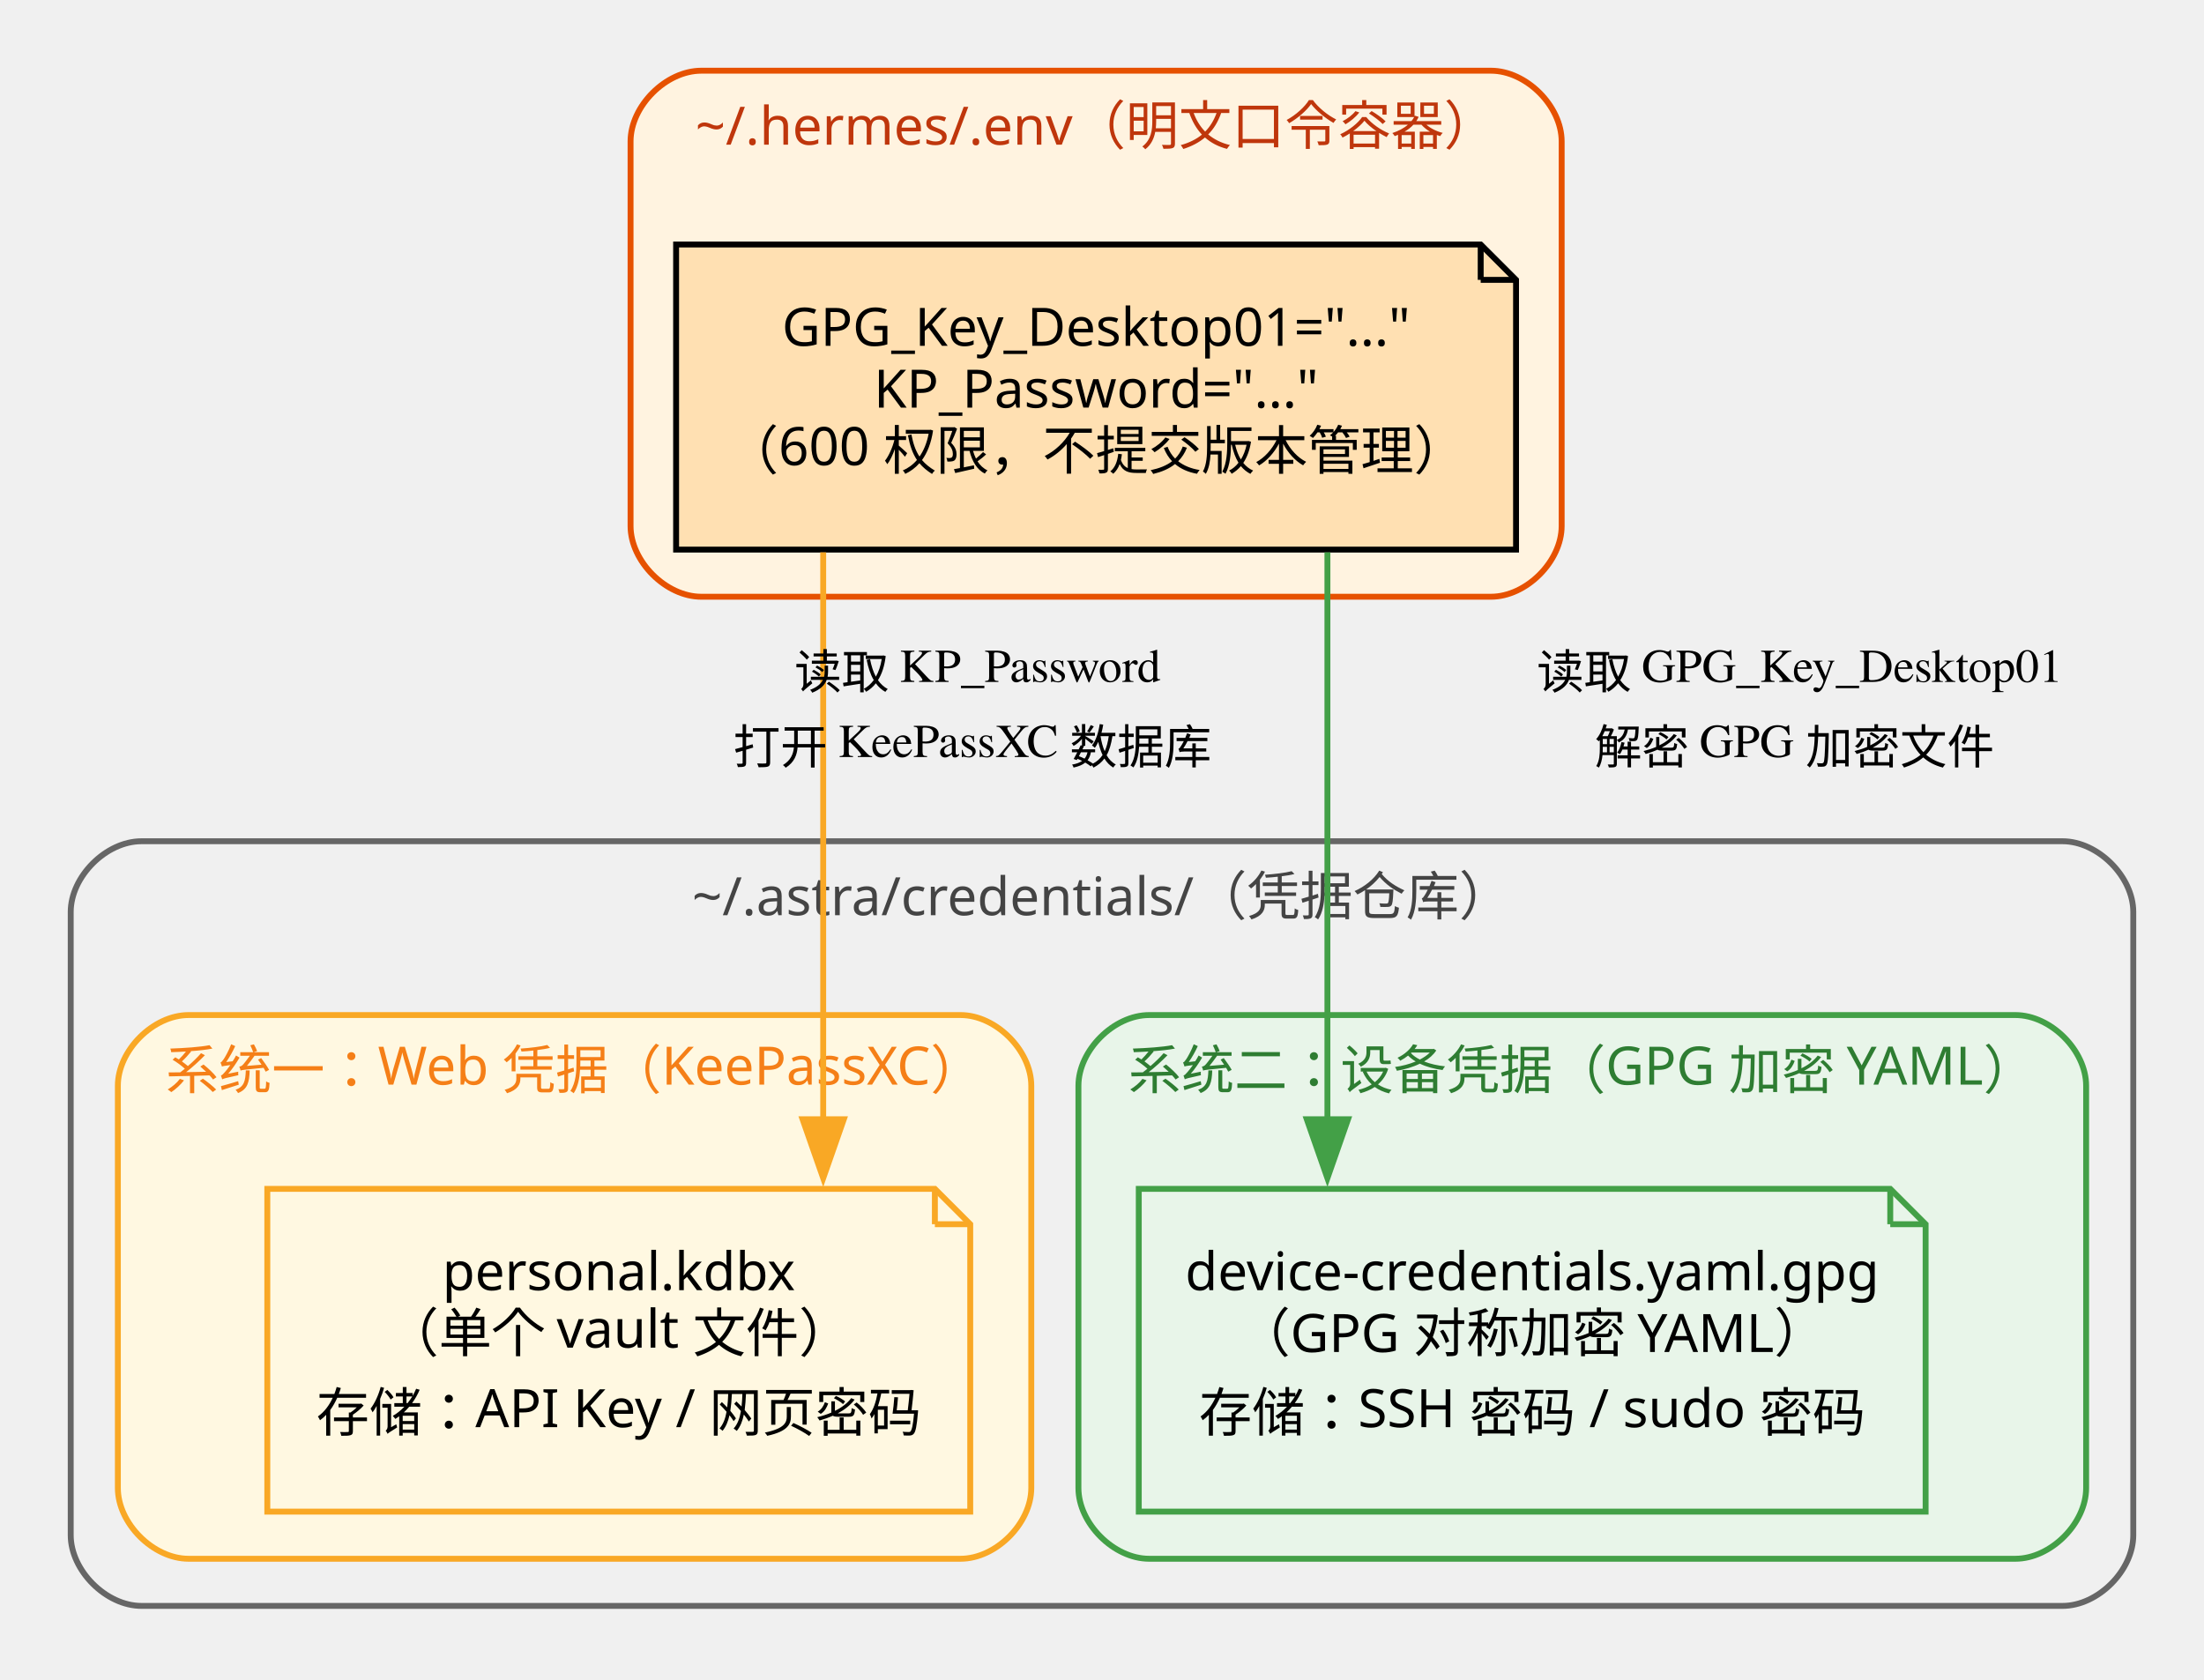
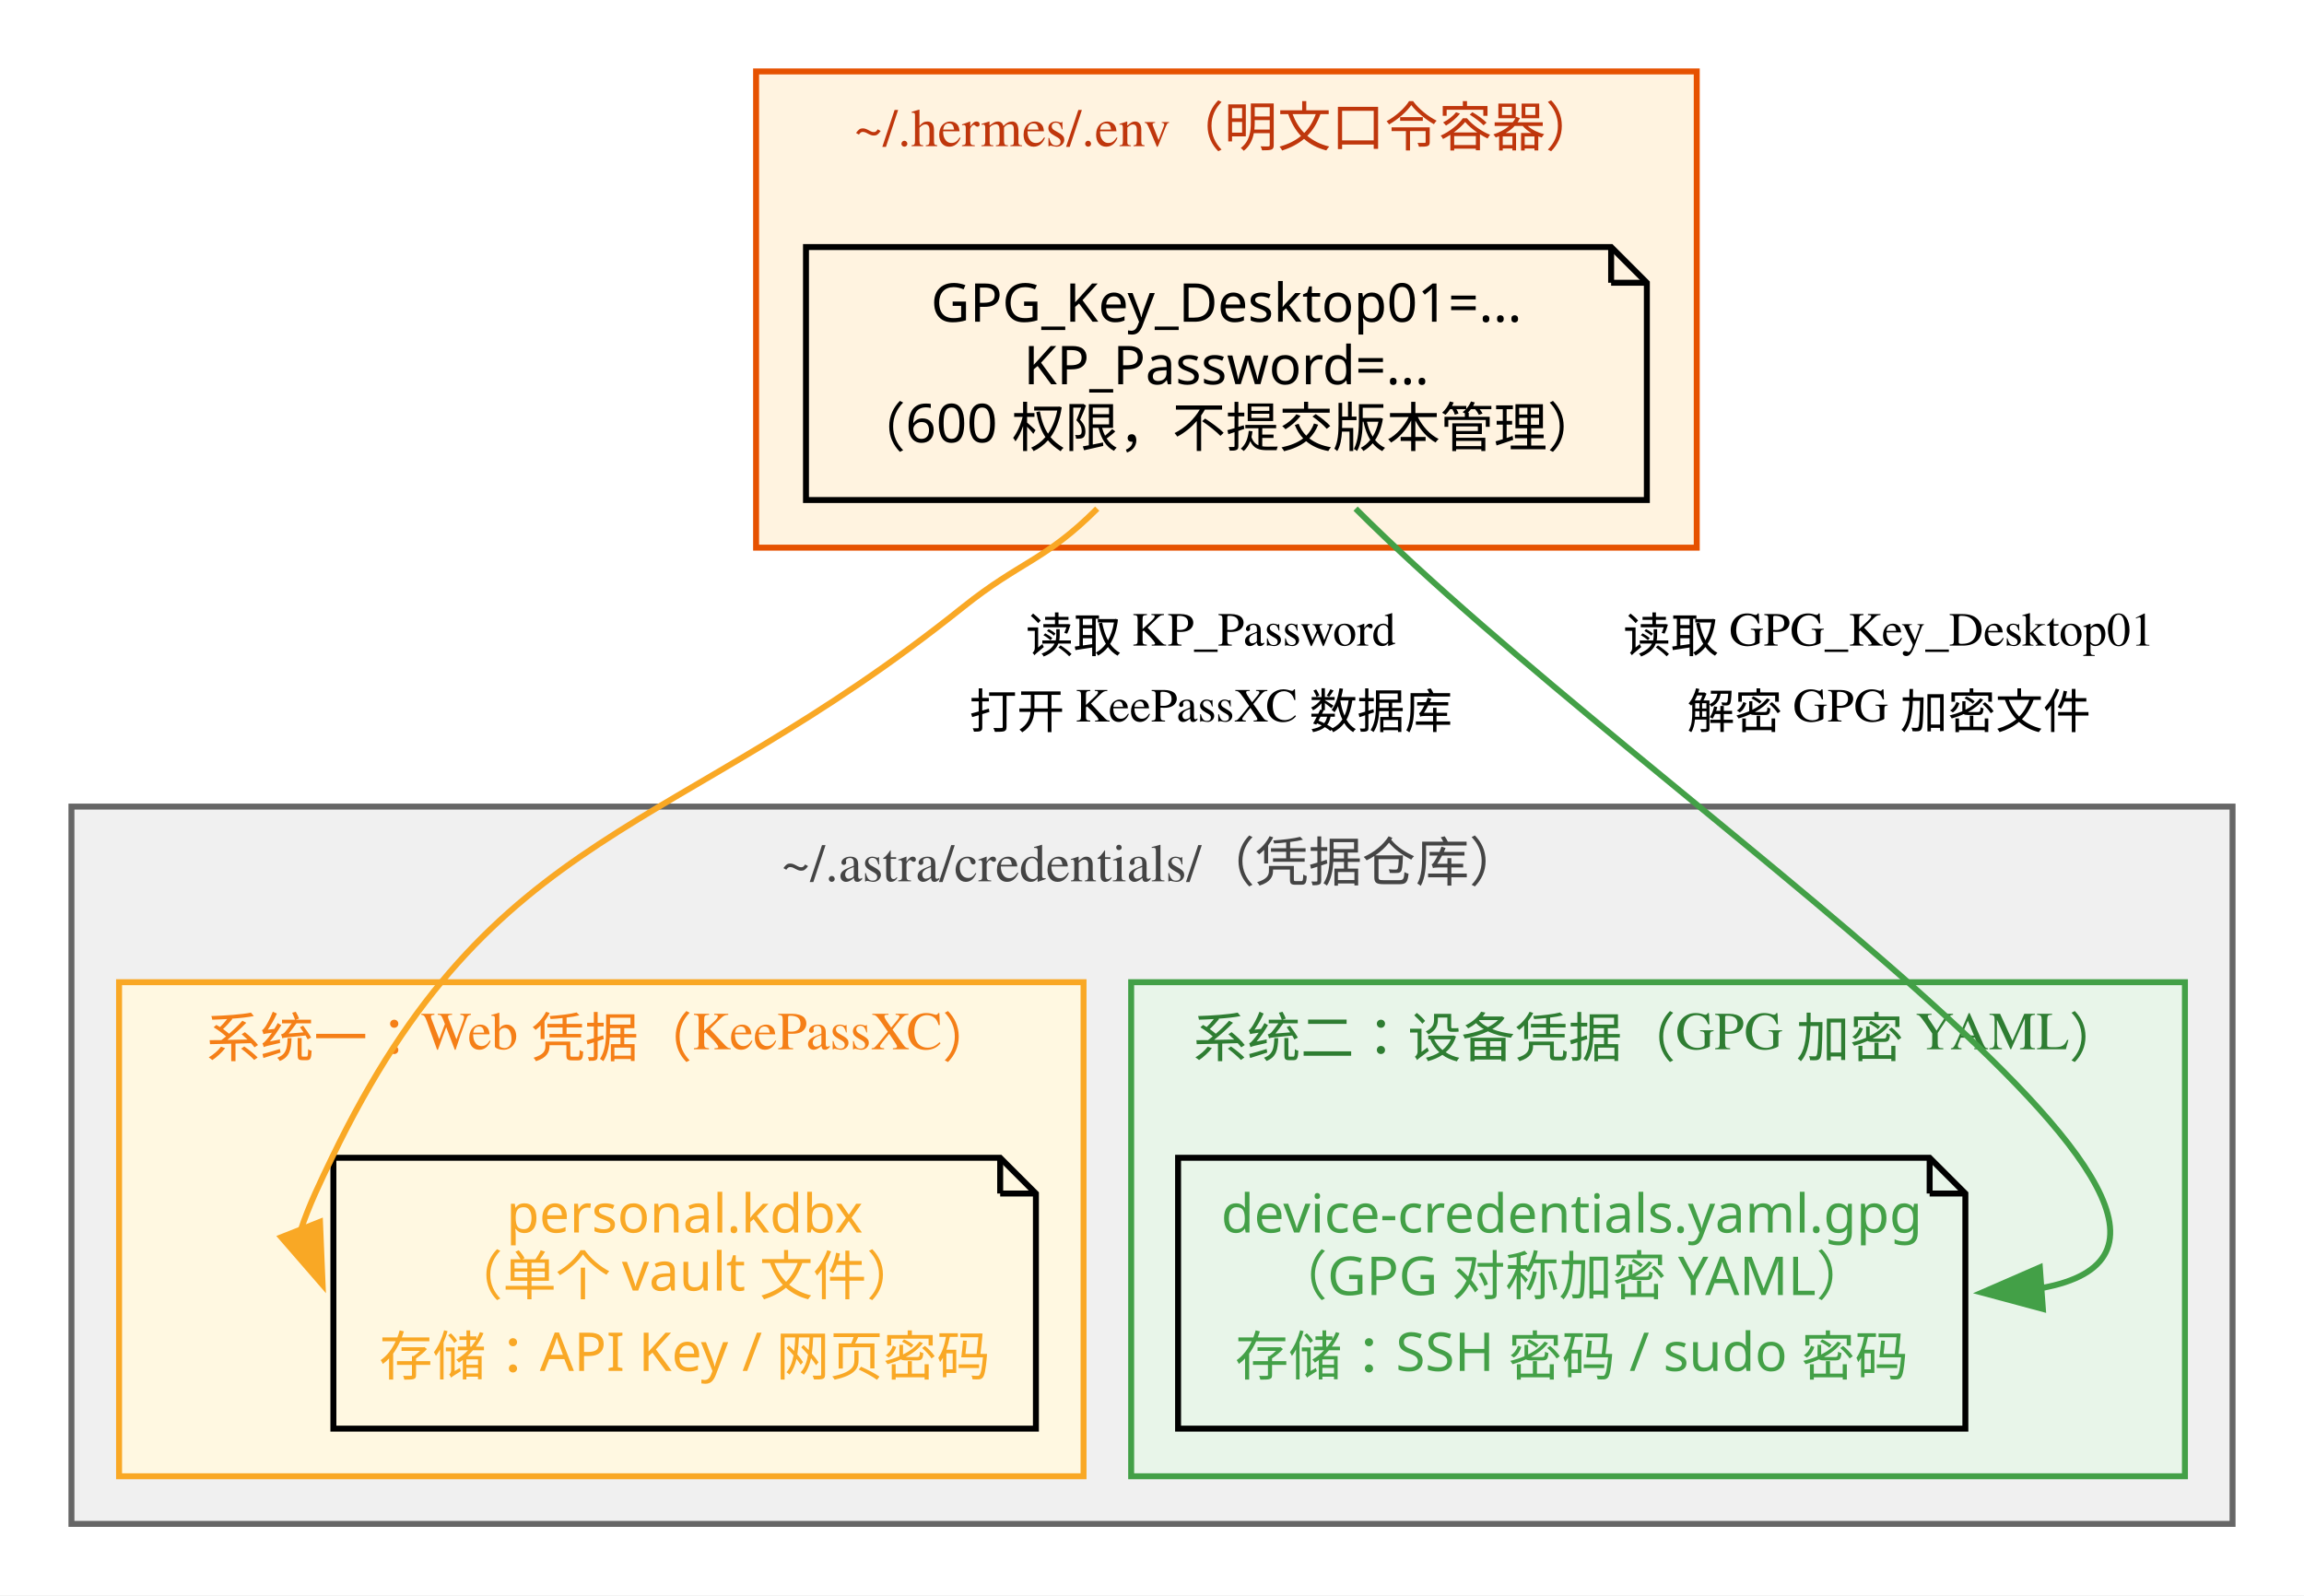
- <svg xmlns="http://www.w3.org/2000/svg" width="374pt" height="285pt" viewBox="0.00 0.00 374.00 285.00">
-   <g id="graph0" class="graph" transform="scale(1 1) rotate(0) translate(4 280.56)">
+ <svg xmlns="http://www.w3.org/2000/svg" width="100%" viewBox="0.00 0.00 387.00 268.00" style="max-width:387pt;">
+   <g id="graph0" class="graph" transform="scale(1 1) rotate(0) translate(4 264)">
+     <polygon fill="white" stroke="none" points="-4,4 -4,-264 383,-264 383,4 -4,4" />
    <g id="clust1" class="cluster">
-       <path fill="#fff3e0" stroke="#e65100" d="M115,-179.28C115,-179.28 249,-179.28 249,-179.28 255,-179.28 261,-185.28 261,-191.28 261,-191.28 261,-256.56 261,-256.56 261,-262.56 255,-268.56 249,-268.56 249,-268.56 115,-268.56 115,-268.56 109,-268.56 103,-262.56 103,-256.56 103,-256.56 103,-191.28 103,-191.28 103,-185.28 109,-179.28 115,-179.28" />
-       <text xml:space="preserve" text-anchor="middle" x="182" y="-256.01" font-family="sans-serif" font-size="9.00" fill="#bf360c">~/.hermes/.env（明文口令容器）</text>
+       <polygon fill="#fff3e0" stroke="#e65100" points="123,-172 123,-252 281,-252 281,-172 123,-172" />
+       <text xml:space="preserve" text-anchor="middle" x="202" y="-239.45" font-family="Times,serif" font-size="9.00" fill="#bf360c">~/.hermes/.env（明文口令容器）</text>
    </g>
    <g id="clust2" class="cluster">
-       <path fill="#f0f0f0" stroke="#666666" d="M20,-8C20,-8 346,-8 346,-8 352,-8 358,-14 358,-20 358,-20 358,-125.78 358,-125.78 358,-131.78 352,-137.78 346,-137.78 346,-137.78 20,-137.78 20,-137.78 14,-137.78 8,-131.78 8,-125.78 8,-125.78 8,-20 8,-20 8,-14 14,-8 20,-8" />
-       <text xml:space="preserve" text-anchor="middle" x="183" y="-125.23" font-family="sans-serif" font-size="9.00" fill="#444444">~/.astra/credentials/（凭据仓库）</text>
+       <polygon fill="#f0f0f0" stroke="#666666" points="8,-8 8,-128.5 371,-128.5 371,-8 8,-8" />
+       <text xml:space="preserve" text-anchor="middle" x="189.5" y="-115.95" font-family="Times,serif" font-size="9.00" fill="#444444">~/.astra/credentials/（凭据仓库）</text>
    </g>
    <g id="clust3" class="cluster">
-       <path fill="#fff8e1" stroke="#f9a825" d="M28,-16C28,-16 159,-16 159,-16 165,-16 171,-22 171,-28 171,-28 171,-96.28 171,-96.28 171,-102.28 165,-108.28 159,-108.28 159,-108.28 28,-108.28 28,-108.28 22,-108.28 16,-102.28 16,-96.28 16,-96.28 16,-28 16,-28 16,-22 22,-16 28,-16" />
-       <text xml:space="preserve" text-anchor="middle" x="93.5" y="-95.73" font-family="sans-serif" font-size="9.00" fill="#f57f17">系统一：Web 凭据（KeePassXC）</text>
+       <polygon fill="#fff8e1" stroke="#f9a825" points="16,-16 16,-99 178,-99 178,-16 16,-16" />
+       <text xml:space="preserve" text-anchor="middle" x="97" y="-86.45" font-family="Times,serif" font-size="9.00" fill="#f57f17">系统一：Web 凭据（KeePassXC）</text>
    </g>
    <g id="clust4" class="cluster">
-       <path fill="#e8f5e9" stroke="#43a047" d="M191,-16C191,-16 338,-16 338,-16 344,-16 350,-22 350,-28 350,-28 350,-96.28 350,-96.28 350,-102.28 344,-108.28 338,-108.28 338,-108.28 191,-108.28 191,-108.28 185,-108.28 179,-102.28 179,-96.28 179,-96.28 179,-28 179,-28 179,-22 185,-16 191,-16" />
-       <text xml:space="preserve" text-anchor="middle" x="264.5" y="-95.73" font-family="sans-serif" font-size="9.00" fill="#2e7d32">系统二：设备凭据（GPG 加密 YAML）</text>
+       <polygon fill="#e8f5e9" stroke="#43a047" points="186,-16 186,-99 363,-99 363,-16 186,-16" />
+       <text xml:space="preserve" text-anchor="middle" x="274.5" y="-86.45" font-family="Times,serif" font-size="9.00" fill="#2e7d32">系统二：设备凭据（GPG 加密 YAML）</text>
    </g>
    <g id="node1" class="node">
-       <polygon fill="#ffe0b2" stroke="black" points="247.26,-239.06 110.73,-239.06 110.73,-187.28 253.26,-187.28 253.26,-233.06 247.26,-239.06" />
-       <polyline fill="none" stroke="black" points="247.26,-239.06 247.26,-233.06" />
-       <polyline fill="none" stroke="black" points="253.26,-233.06 247.26,-233.06" />
-       <text xml:space="preserve" text-anchor="middle" x="182" y="-221.87" font-family="sans-serif" font-size="9.00">GPG_Key_Desktop01="..."</text>
-       <text xml:space="preserve" text-anchor="middle" x="182" y="-211.37" font-family="sans-serif" font-size="9.00">KP_Password="..."</text>
-       <text xml:space="preserve" text-anchor="middle" x="182" y="-200.87" font-family="sans-serif" font-size="9.00">（600 权限，不提交版本管理）</text>
+       <polygon fill="none" stroke="black" points="266.62,-222.5 131.38,-222.5 131.38,-180 272.62,-180 272.62,-216.5 266.62,-222.5" />
+       <polyline fill="none" stroke="black" points="266.62,-222.5 266.62,-216.5" />
+       <polyline fill="none" stroke="black" points="272.62,-216.5 266.62,-216.5" />
+       <text xml:space="preserve" text-anchor="middle" x="202" y="-209.95" font-family="sans-serif" font-size="9.00">GPG_Key_Desktop01=...</text>
+       <text xml:space="preserve" text-anchor="middle" x="202" y="-199.45" font-family="sans-serif" font-size="9.00">KP_Password=...</text>
+       <text xml:space="preserve" text-anchor="middle" x="202" y="-188.95" font-family="sans-serif" font-size="9.00">（600 权限，不提交版本管理）</text>
    </g>
    <g id="node2" class="node">
-       <polygon fill="#fff8e1" stroke="#f9a825" points="154.64,-78.78 41.36,-78.78 41.36,-24 160.64,-24 160.64,-72.78 154.64,-78.78" />
-       <polyline fill="none" stroke="#f9a825" points="154.64,-78.78 154.64,-72.78" />
-       <polyline fill="none" stroke="#f9a825" points="160.64,-72.78 154.64,-72.78" />
-       <text xml:space="preserve" text-anchor="middle" x="101" y="-61.59" font-family="sans-serif" font-size="9.00">personal.kdbx</text>
-       <text xml:space="preserve" text-anchor="middle" x="101" y="-51.09" font-family="sans-serif" font-size="9.00">（单个 vault 文件）</text>
-       <text xml:space="preserve" text-anchor="middle" x="101" y="-37.59" font-family="sans-serif" font-size="9.00">存储：API Key / 网页密码</text>
+       <polygon fill="none" stroke="black" points="164,-69.5 52,-69.5 52,-24 170,-24 170,-63.5 164,-69.5" />
+       <polyline fill="none" stroke="black" points="164,-69.5 164,-63.5" />
+       <polyline fill="none" stroke="black" points="170,-63.5 164,-63.5" />
+       <text xml:space="preserve" text-anchor="middle" x="111" y="-56.95" font-family="sans-serif" font-size="9.00" fill="#f9a825">personal.kdbx</text>
+       <text xml:space="preserve" text-anchor="middle" x="111" y="-46.45" font-family="sans-serif" font-size="9.00" fill="#f9a825">（单个 vault 文件）</text>
+       <text xml:space="preserve" text-anchor="middle" x="111" y="-32.95" font-family="sans-serif" font-size="9.00" fill="#f9a825">存储：API Key / 网页密码</text>
    </g>
    <g id="edge1" class="edge">
-       <path fill="none" stroke="#f9a825" d="M135.69,-186.82C135.69,-186.82 135.69,-90.6 135.69,-90.6" />
-       <polygon fill="#f9a825" stroke="#f9a825" points="139.19,-90.6 135.69,-80.6 132.19,-90.6 139.19,-90.6" />
-       <text xml:space="preserve" text-anchor="middle" x="161" y="-163.68" font-family="Times,serif" font-size="8.00"> 读取 KP_Password</text>
-       <text xml:space="preserve" text-anchor="middle" x="161" y="-150.93" font-family="Times,serif" font-size="8.00">打开 KeePassXC 数据库</text>
+       <path fill="none" stroke="#f9a825" d="M180.3,-178.55C171.51,-169.76 167.45,-169.77 157.75,-162 108.95,-122.91 78.87,-125.84 51.75,-69.5 49.97,-65.8 47.8,-61.35 46.53,-57.37" />
+       <polygon fill="#f9a825" stroke="#f9a825" points="49.75,-58.74 50.19,-48.16 43.25,-56.16 49.75,-58.74" />
+       <text xml:space="preserve" text-anchor="middle" x="199.38" y="-154.4" font-family="Times,serif" font-size="8.00">读取 KP_Password</text>
+       <text xml:space="preserve" text-anchor="middle" x="199.38" y="-141.65" font-family="Times,serif" font-size="8.00">打开 KeePassXC 数据库</text>
    </g>
    <g id="node3" class="node">
-       <polygon fill="#e8f5e9" stroke="#43a047" points="316.76,-78.78 189.24,-78.78 189.24,-24 322.76,-24 322.76,-72.78 316.76,-78.78" />
-       <polyline fill="none" stroke="#43a047" points="316.76,-78.78 316.76,-72.78" />
-       <polyline fill="none" stroke="#43a047" points="322.76,-72.78 316.76,-72.78" />
-       <text xml:space="preserve" text-anchor="middle" x="256" y="-61.59" font-family="sans-serif" font-size="9.00">device-credentials.yaml.gpg</text>
-       <text xml:space="preserve" text-anchor="middle" x="256" y="-51.09" font-family="sans-serif" font-size="9.00">（GPG 对称加密 YAML）</text>
-       <text xml:space="preserve" text-anchor="middle" x="256" y="-37.59" font-family="sans-serif" font-size="9.00">存储：SSH 密码 / sudo 密码</text>
+       <polygon fill="none" stroke="black" points="320.12,-69.5 193.88,-69.5 193.88,-24 326.12,-24 326.12,-63.5 320.12,-69.5" />
+       <polyline fill="none" stroke="black" points="320.12,-69.5 320.12,-63.5" />
+       <polyline fill="none" stroke="black" points="326.12,-63.5 320.12,-63.5" />
+       <text xml:space="preserve" text-anchor="middle" x="260" y="-56.95" font-family="sans-serif" font-size="9.00" fill="#43a047">device-credentials.yaml.gpg</text>
+       <text xml:space="preserve" text-anchor="middle" x="260" y="-46.45" font-family="sans-serif" font-size="9.00" fill="#43a047">（GPG 对称加密 YAML）</text>
+       <text xml:space="preserve" text-anchor="middle" x="260" y="-32.95" font-family="sans-serif" font-size="9.00" fill="#43a047">存储：SSH 密码 / sudo 密码</text>
    </g>
    <g id="edge2" class="edge">
-       <path fill="none" stroke="#43a047" d="M221.25,-186.82C221.25,-186.82 221.25,-90.6 221.25,-90.6" />
-       <polygon fill="#43a047" stroke="#43a047" points="224.75,-90.6 221.25,-80.6 217.75,-90.6 224.75,-90.6" />
-       <text xml:space="preserve" text-anchor="middle" x="300.5" y="-163.68" font-family="Times,serif" font-size="8.00"> 读取 GPG_Key_Desktop01</text>
-       <text xml:space="preserve" text-anchor="middle" x="300.5" y="-150.93" font-family="Times,serif" font-size="8.00">解密 GPG 加密文件</text>
+       <path fill="none" stroke="#43a047" d="M223.7,-178.55C273.21,-129.04 387.01,-56.23 338.8,-47.6" />
+       <polygon fill="#43a047" stroke="#43a047" points="339.14,-44.11 328.91,-46.86 338.63,-51.09 339.14,-44.11" />
+       <text xml:space="preserve" text-anchor="middle" x="313.27" y="-154.4" font-family="Times,serif" font-size="8.00">读取 GPG_Key_Desktop01</text>
+       <text xml:space="preserve" text-anchor="middle" x="313.27" y="-141.65" font-family="Times,serif" font-size="8.00">解密 GPG 加密文件</text>
    </g>
  </g>
</svg>
